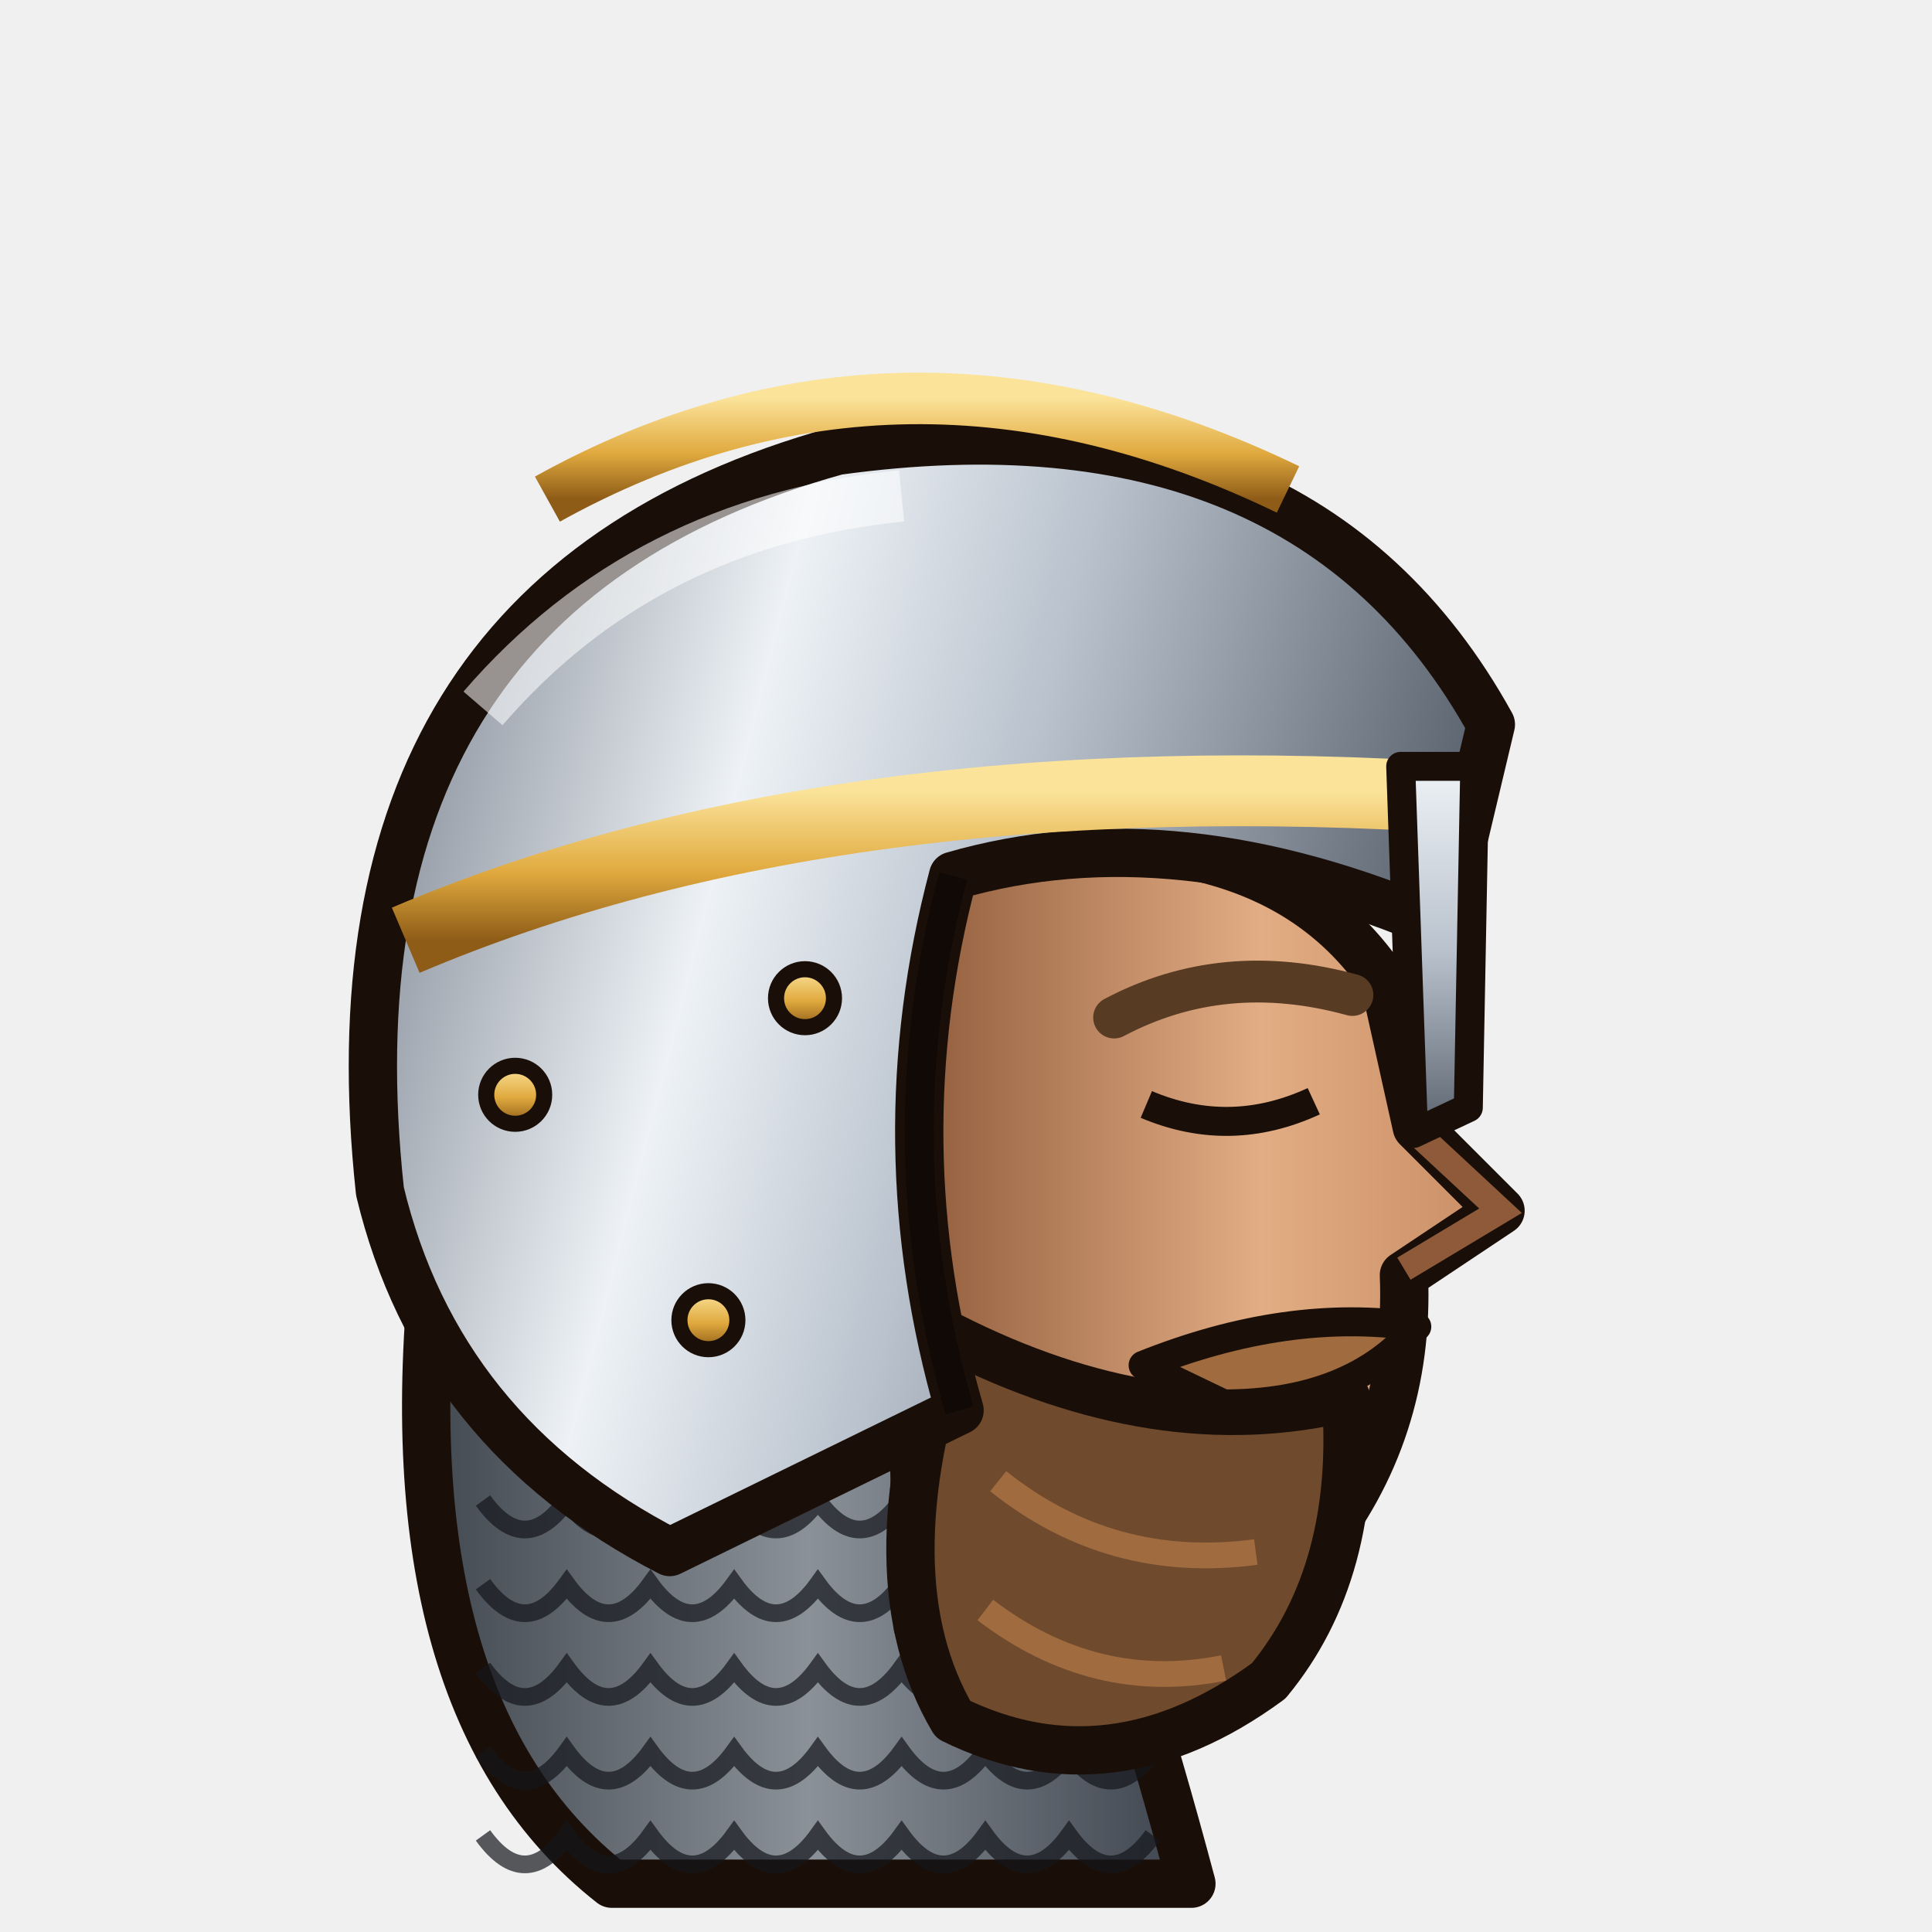
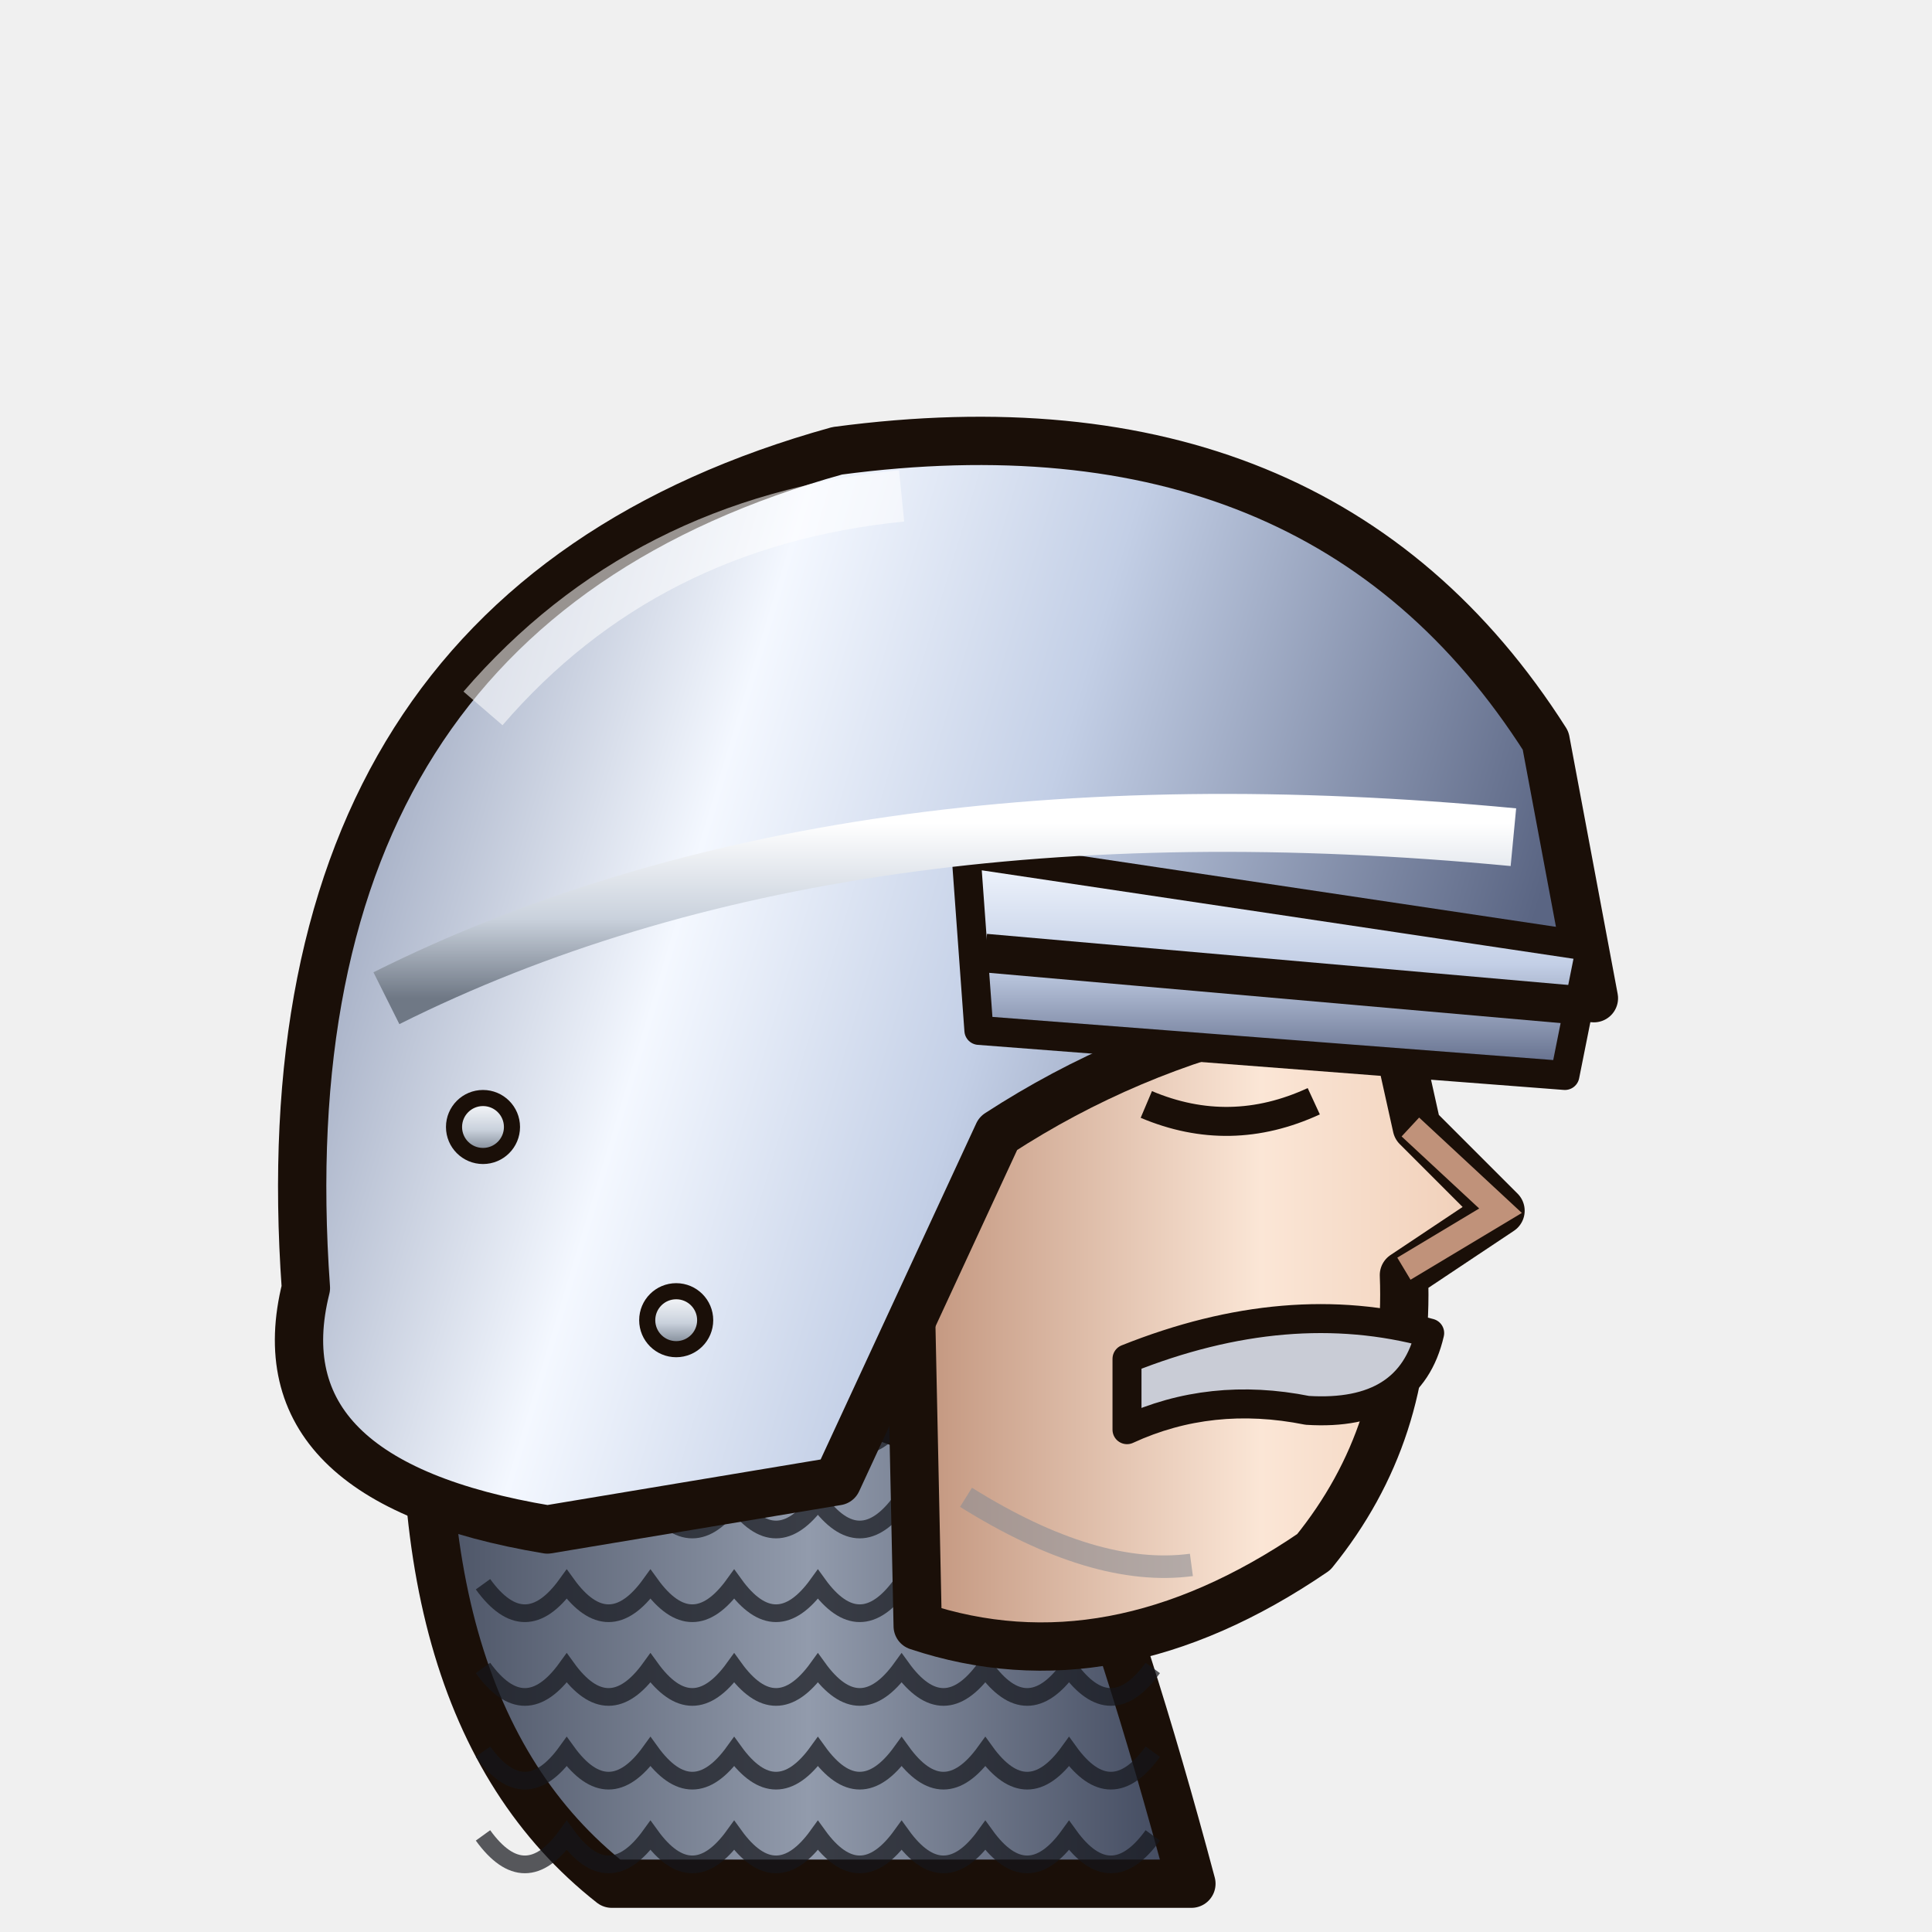
<svg xmlns="http://www.w3.org/2000/svg" width="60" height="60" viewBox="0 0 60 60">
  <defs>
    <linearGradient id="steel" x1="0" y1="0" x2="1" y2="0.25">
-       <stop offset="0" stop-color="#6f7885" />
-       <stop offset="0.38" stop-color="#eef2f6" />
-       <stop offset="0.62" stop-color="#b9c2cd" />
-       <stop offset="1" stop-color="#5a626e" />
+       <stop offset="0" stop-color="#7b88a6" />
+       <stop offset="0.38" stop-color="#f4f8ff" />
+       <stop offset="0.62" stop-color="#c3cfe6" />
+       <stop offset="1" stop-color="#5a6583" />
    </linearGradient>
    <linearGradient id="steelv" x1="0" y1="0" x2="0" y2="1">
-       <stop offset="0" stop-color="#eef2f6" />
-       <stop offset="0.5" stop-color="#b9c2cd" />
-       <stop offset="1" stop-color="#5a626e" />
+       <stop offset="0" stop-color="#f4f8ff" />
+       <stop offset="0.5" stop-color="#c3cfe6" />
+       <stop offset="1" stop-color="#5a6583" />
    </linearGradient>
    <linearGradient id="gold" x1="0" y1="0" x2="0" y2="1">
-       <stop offset="0" stop-color="#fbe39a" />
-       <stop offset="0.55" stop-color="#e0a93e" />
-       <stop offset="1" stop-color="#8e5c17" />
+       <stop offset="0" stop-color="#ffffff" />
+       <stop offset="0.55" stop-color="#c9d1dc" />
+       <stop offset="1" stop-color="#6f7885" />
    </linearGradient>
    <linearGradient id="mail" x1="0" y1="0" x2="1" y2="0">
-       <stop offset="0" stop-color="#42484f" />
-       <stop offset="0.5" stop-color="#8a9199" />
-       <stop offset="1" stop-color="#3e444d" />
+       <stop offset="0" stop-color="#495163" />
+       <stop offset="0.5" stop-color="#929bac" />
+       <stop offset="1" stop-color="#3e465b" />
    </linearGradient>
    <linearGradient id="skin" x1="0" y1="0" x2="1" y2="0">
-       <stop offset="0" stop-color="#8e5a3a" />
-       <stop offset="0.6" stop-color="#e2ad84" />
-       <stop offset="1" stop-color="#c98d64" />
+       <stop offset="0" stop-color="#c0927a" />
+       <stop offset="0.6" stop-color="#fbe6d6" />
+       <stop offset="1" stop-color="#efcdb6" />
+     </linearGradient>
+     <linearGradient id="hood" x1="0" y1="0" x2="1" y2="0.4">
+       <stop offset="0" stop-color="#282828" />
+       <stop offset="0.5" stop-color="#444444" />
+       <stop offset="1" stop-color="#333333" />
    </linearGradient>
  </defs>
  <g transform="translate(6,10)">
    <path d="M7.5 29 Q6 43 13 48.5 L31 48.5 Q29 41 27 36 Z" fill="url(#mail)" stroke="#1a0f08" stroke-width="1.5" stroke-linejoin="round" />
    <path d="M9.0 34.0 q1.3 1.8 2.6 0 q1.3 1.8 2.6 0 q1.3 1.8 2.6 0 q1.3 1.8 2.6 0 q1.3 1.8 2.6 0 q1.3 1.8 2.6 0 q1.3 1.8 2.6 0 q1.3 1.8 2.6 0" fill="none" stroke="#14161b" stroke-width="0.55" opacity="0.7" />
    <path d="M9.0 36.6 q1.3 1.8 2.6 0 q1.3 1.8 2.6 0 q1.3 1.8 2.6 0 q1.3 1.8 2.6 0 q1.3 1.8 2.6 0 q1.3 1.8 2.6 0 q1.3 1.8 2.6 0 q1.3 1.8 2.6 0" fill="none" stroke="#14161b" stroke-width="0.55" opacity="0.7" />
    <path d="M9.0 39.2 q1.3 1.8 2.6 0 q1.3 1.8 2.6 0 q1.3 1.8 2.6 0 q1.3 1.8 2.6 0 q1.3 1.8 2.6 0 q1.3 1.8 2.6 0 q1.3 1.8 2.6 0 q1.3 1.8 2.6 0" fill="none" stroke="#14161b" stroke-width="0.55" opacity="0.7" />
    <path d="M9.0 41.8 q1.3 1.8 2.6 0 q1.3 1.8 2.6 0 q1.3 1.8 2.6 0 q1.3 1.8 2.6 0 q1.3 1.8 2.6 0 q1.3 1.8 2.6 0 q1.3 1.8 2.6 0 q1.3 1.8 2.6 0" fill="none" stroke="#14161b" stroke-width="0.55" opacity="0.7" />
    <path d="M9.0 44.4 q1.3 1.8 2.6 0 q1.3 1.8 2.6 0 q1.3 1.8 2.6 0 q1.3 1.8 2.6 0 q1.3 1.8 2.6 0 q1.3 1.8 2.6 0 q1.3 1.8 2.6 0 q1.3 1.8 2.6 0" fill="none" stroke="#14161b" stroke-width="0.55" opacity="0.7" />
    <path d="M9.0 47.0 q1.3 1.8 2.6 0 q1.3 1.8 2.6 0 q1.3 1.8 2.6 0 q1.3 1.8 2.6 0 q1.3 1.8 2.6 0 q1.3 1.8 2.6 0 q1.3 1.8 2.6 0 q1.3 1.8 2.6 0" fill="none" stroke="#14161b" stroke-width="0.55" opacity="0.7" />
    <path d="M22 17 Q33 14.5 37 20.5 L38 25 L40.6 27.6 L37.6 29.6 Q37.8 34.5 34.8 38.2 Q28.5 42.5 22.5 40.5 Z" fill="url(#skin)" stroke="#1a0f08" stroke-width="1.5" stroke-linejoin="round" />
-     <path d="M37.8 25 L40.6 27.6 L37.6 29.4" fill="none" stroke="#8e5a3a" stroke-width="0.8" />
-     <path d="M23.5 31.5 Q30 34.8 35.8 33.4 Q36.2 38.8 33.4 42.2 Q28.5 45.8 23.6 43.4 Q21 39 23.5 31.5 Z" fill="#6f4a2c" stroke="#1a0f08" stroke-width="1.5" stroke-linejoin="round" />
-     <path d="M25 36 Q28.5 38.8 33 38.2 M24.6 40 Q28 42.6 32 41.8" fill="none" stroke="#a06b3f" stroke-width="0.8" />
-     <path d="M29.5 32.4 Q34 30.6 38 31.2 Q36 33.6 32 33.6 Z" fill="#a06b3f" stroke="#1a0f08" stroke-width="0.9" stroke-linejoin="round" />
+     <path d="M37.8 25 L40.6 27.6 L37.6 29.4" fill="none" stroke="#c0927a" stroke-width="0.8" />
+     <path d="M29 32.2 Q34 30.2 38.4 31.4 Q37.8 34 34.6 33.8 Q31.6 33.2 29 34.4 Z" fill="#c9ccd6" stroke="#1a0f08" stroke-width="0.9" stroke-linejoin="round" />
+     <path d="M24 36.5 Q28 39 31 38.6" fill="none" stroke="#8c8e95" stroke-width="0.7" opacity="0.6" />
    <path d="M29.6 24.3 Q32.2 25.4 34.8 24.2" fill="none" stroke="#1a0f08" stroke-width="0.9" />
-     <path d="M28.6 21.6 Q32 19.8 36 20.9" fill="none" stroke="#583b23" stroke-width="1.3" stroke-linecap="round" />
-     <path d="M5.8 27 Q3.8 8.5 20 4 Q34.5 2 40.3 12.5 L38.8 18.8 Q30.5 15.2 23.6 17.2 Q21.4 25.5 23.8 33.8 L14.8 38.2 Q7.6 34.5 5.8 27 Z" fill="url(#steel)" stroke="#1a0f08" stroke-width="1.5" stroke-linejoin="round" />
+     <path d="M28.6 21.6 Q32 19.8 36 20.9" fill="none" stroke="#a0a3ab" stroke-width="1.3" stroke-linecap="round" />
+     <path d="M3.5 30 Q2 9 20 4 Q35 2 42 13 L43.5 21 Q33 20 25 25.2 L20 36 L11 37.5 Q2 36 3.5 30 Z" fill="url(#steel)" stroke="#1a0f08" stroke-width="1.5" stroke-linejoin="round" />
    <path d="M9 12 Q14 6.2 22 5.4" fill="none" stroke="#ffffff" stroke-width="1.6" opacity="0.55" />
-     <path d="M6.6 19.2 Q20 13.5 39.6 14.8" fill="none" stroke="url(#gold)" stroke-width="2.2" />
-     <path d="M11 5.5 Q22 -0.6 34 5.2" fill="none" stroke="url(#gold)" stroke-width="1.6" />
-     <path d="M23.6 17.2 Q21.4 25.5 23.8 33.8" fill="none" stroke="#000000" stroke-opacity="0.4" stroke-width="0.9" />
-     <circle cx="10" cy="24" r="0.9" fill="url(#gold)" stroke="#1a0f08" stroke-width="0.5" />
-     <circle cx="16" cy="31" r="0.9" fill="url(#gold)" stroke="#1a0f08" stroke-width="0.5" />
-     <circle cx="19" cy="21" r="0.9" fill="url(#gold)" stroke="#1a0f08" stroke-width="0.5" />
-     <path d="M37.5 13.8 L39.8 13.8 L39.6 24.4 L37.9 25.2 Z" fill="url(#steelv)" stroke="#1a0f08" stroke-width="0.9" stroke-linejoin="round" />
+     <path d="M24 16.5 L43.4 19.4 L42.6 23.4 L24.4 22 Z" fill="url(#steelv)" stroke="#1a0f08" stroke-width="0.9" stroke-linejoin="round" />
+     <path d="M24.6 19.6 L42.8 21.2" stroke="#1a0f08" stroke-width="1.2" />
+     <path d="M6 21 Q20 14 41 16" fill="none" stroke="url(#gold)" stroke-width="1.8" />
+     <circle cx="9" cy="25" r="0.9" fill="url(#gold)" stroke="#1a0f08" stroke-width="0.5" />
+     <circle cx="15" cy="31" r="0.9" fill="url(#gold)" stroke="#1a0f08" stroke-width="0.5" />
  </g>
</svg>
